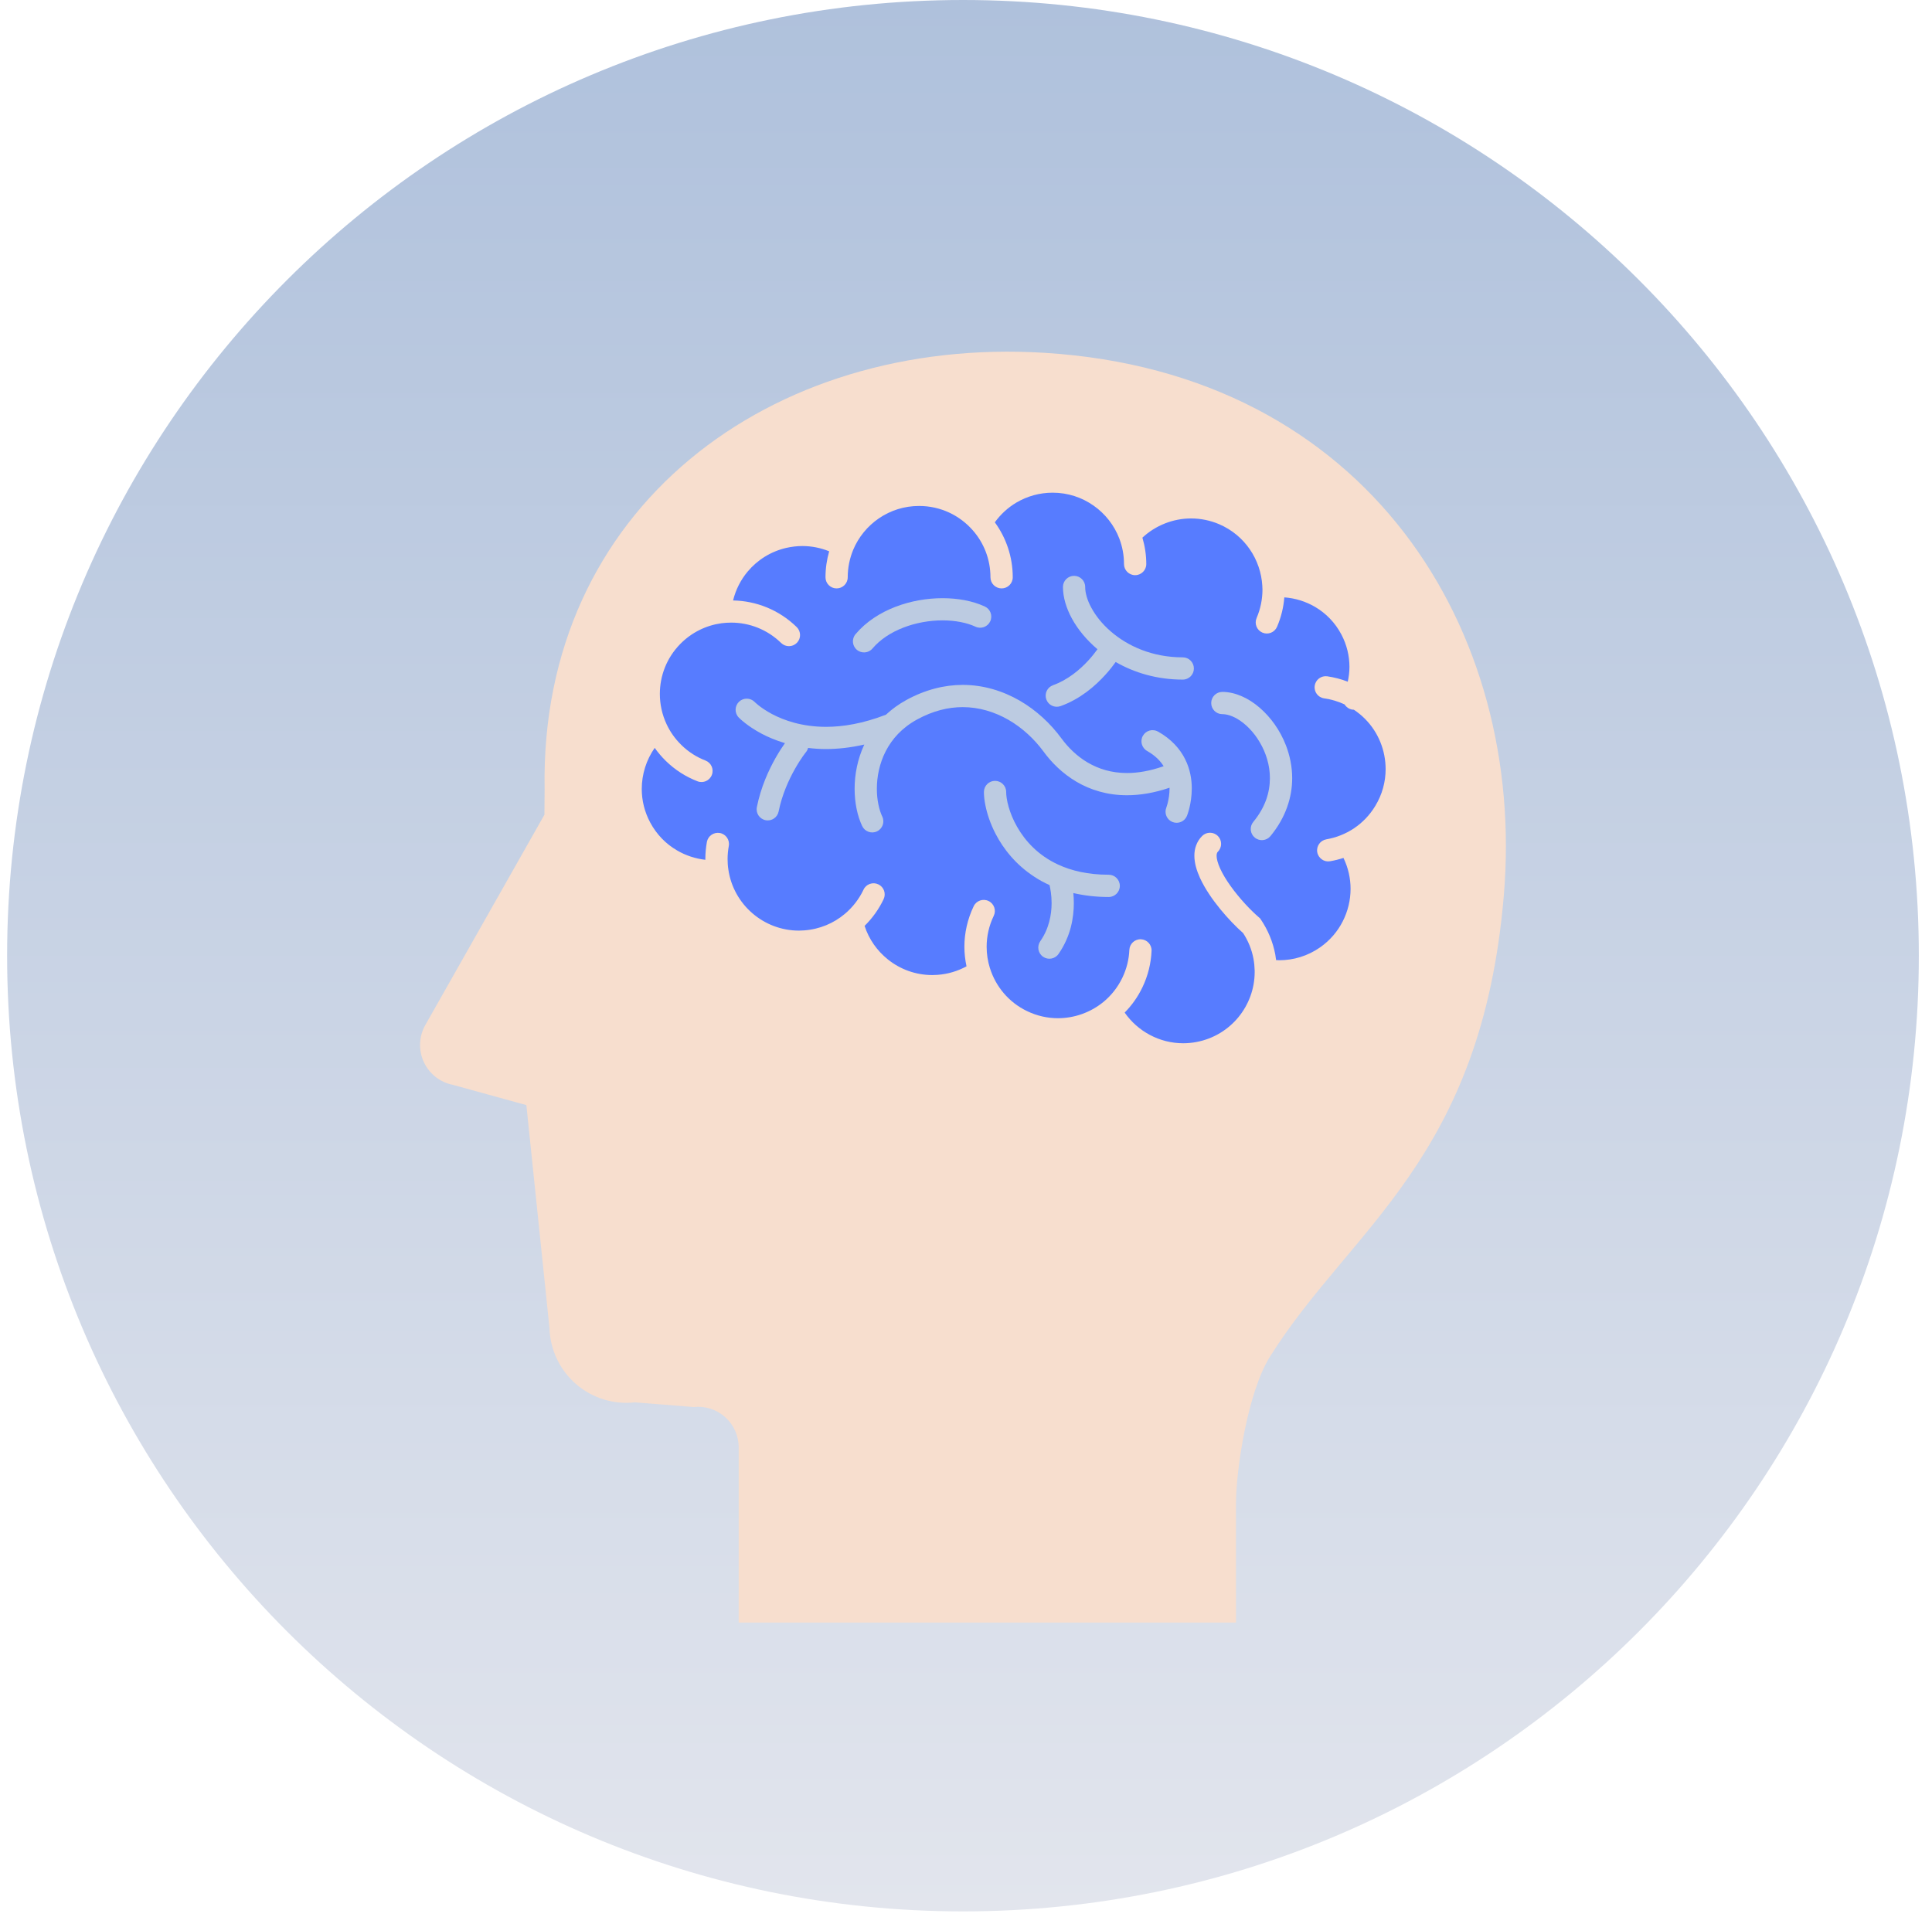
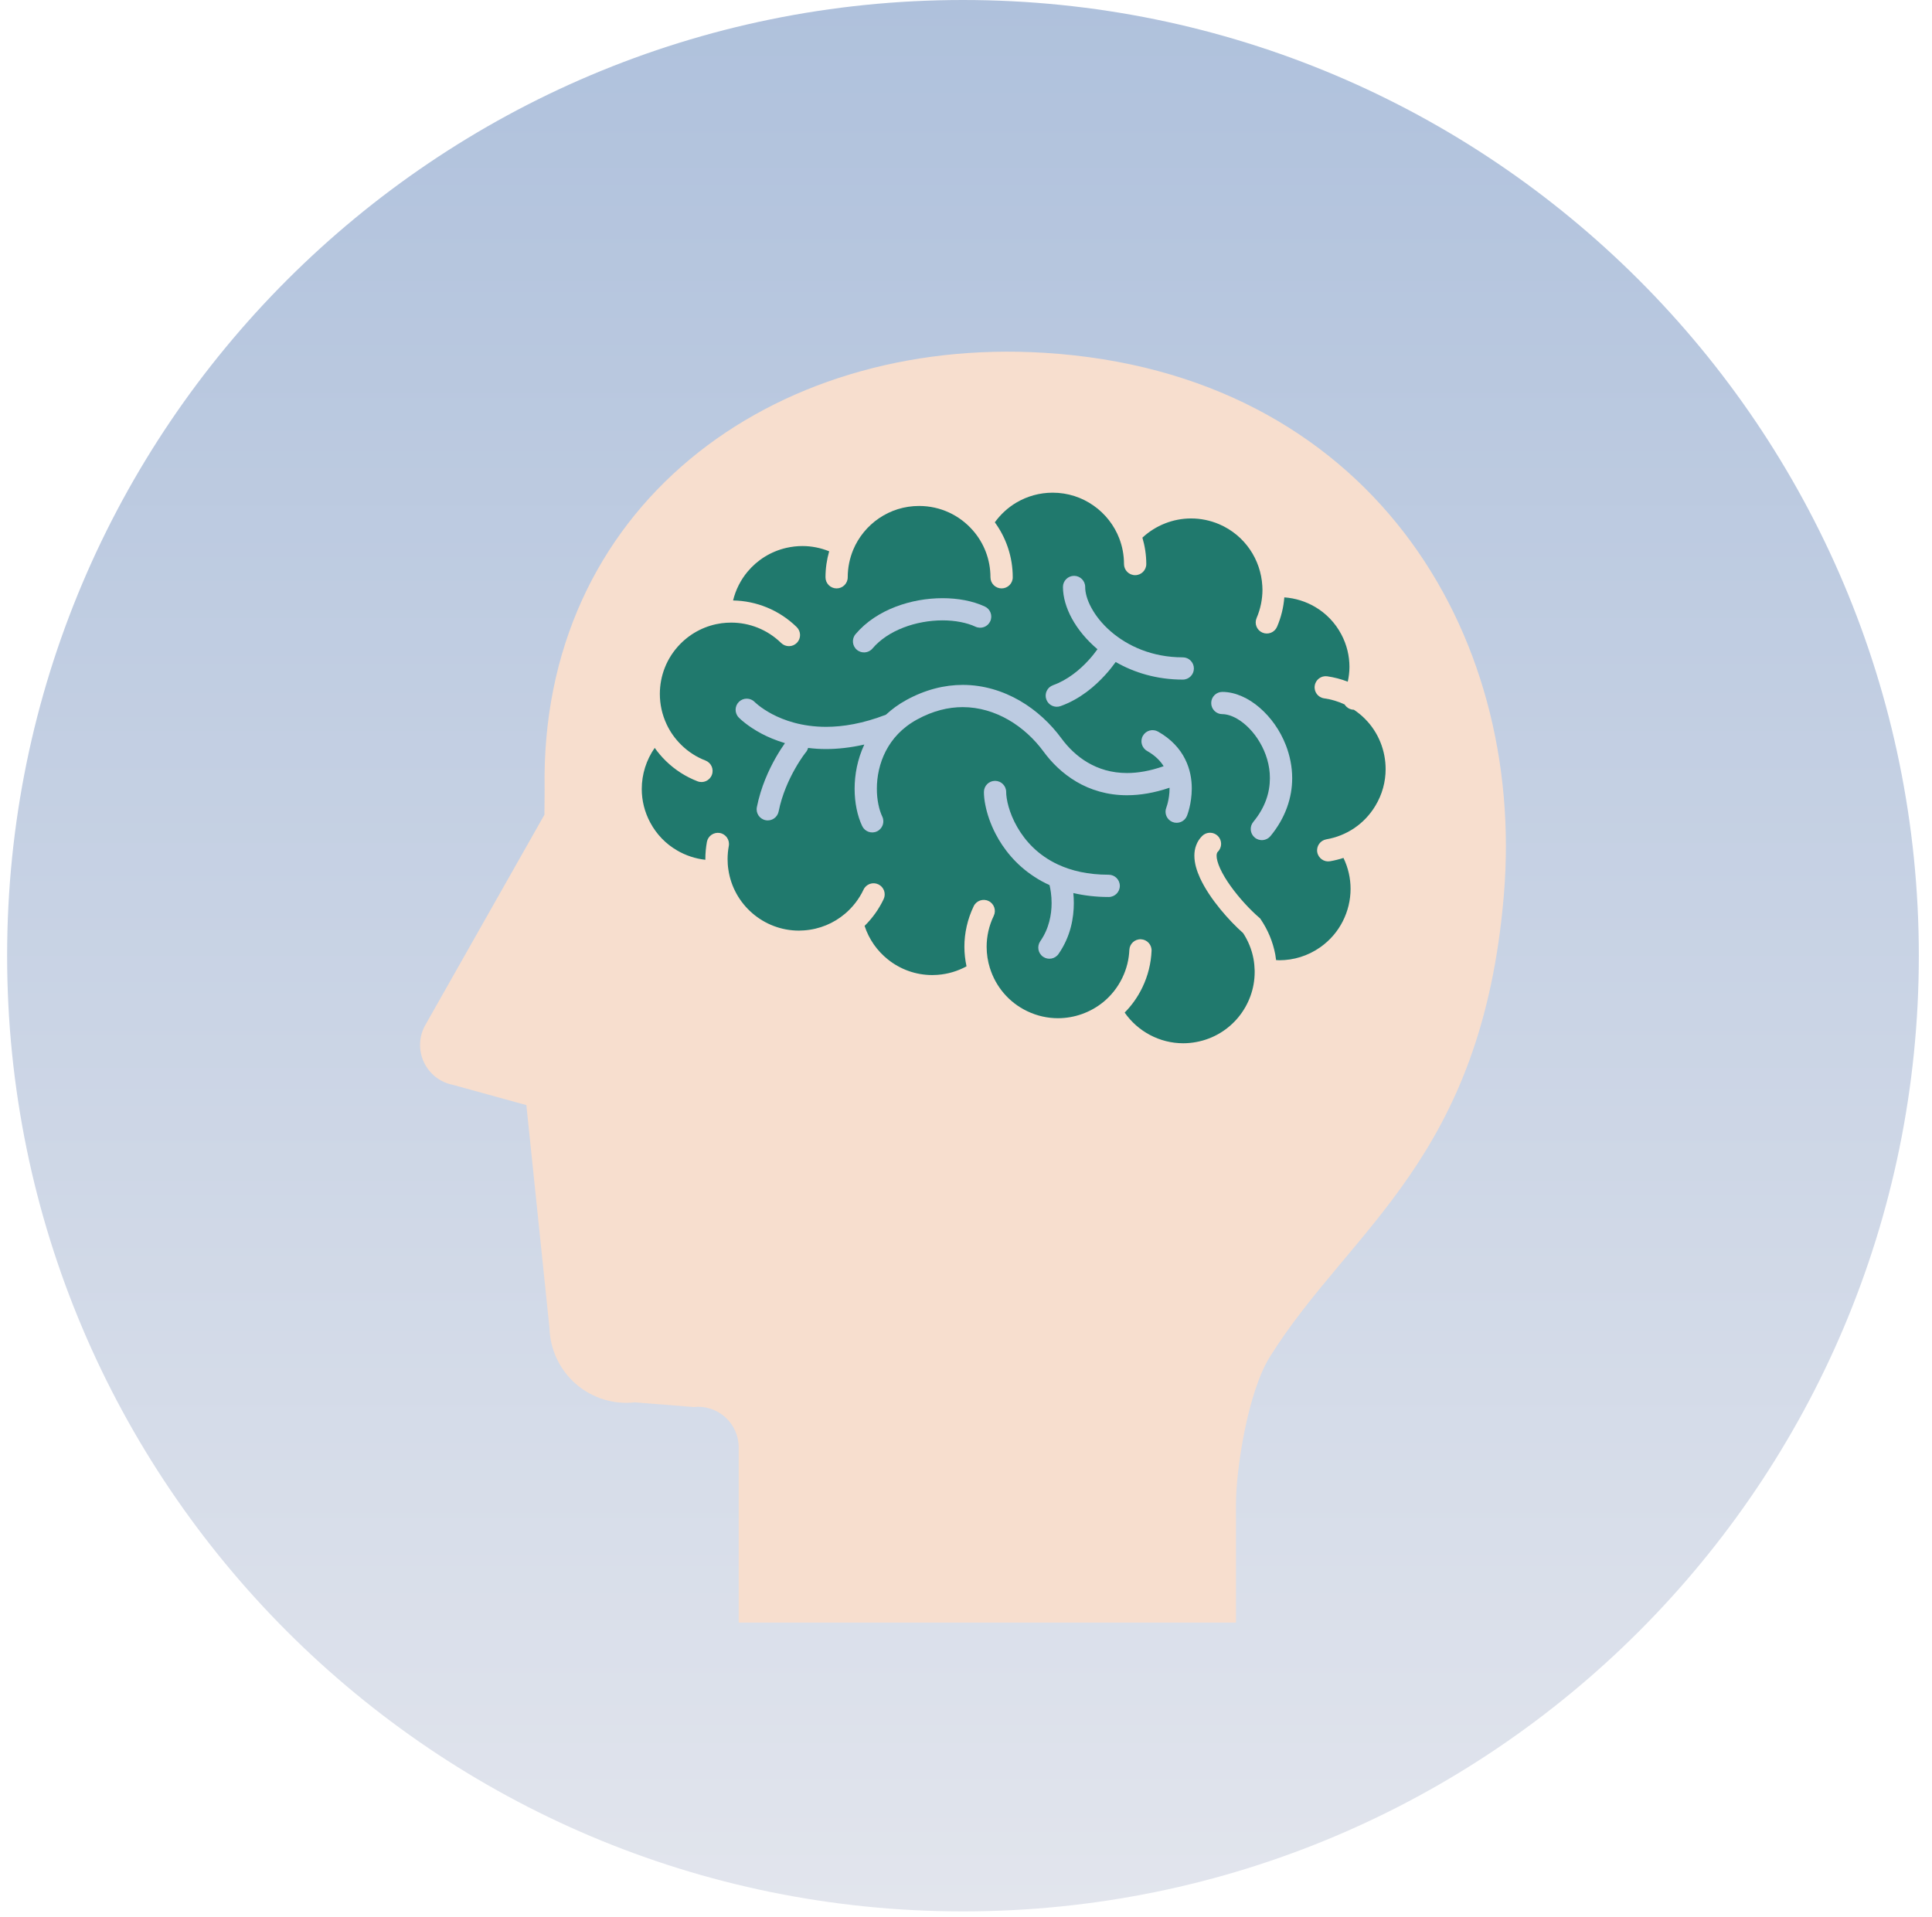
<svg xmlns="http://www.w3.org/2000/svg" width="127" height="126" viewBox="0 0 127 126" fill="none">
  <circle cx="63.301" cy="62.833" r="62.833" fill="url(#paint0_linear_4741_2343)" />
-   <circle cx="66.319" cy="54.791" r="26.641" fill="#577CFF" />
+   <circle cx="66.319" cy="54.791" r="26.641" fill="#20796d" />
  <path d="M72.88 57.51C71.515 57.51 70.427 57.247 69.554 56.842C68.246 56.236 67.399 55.303 66.866 54.372C66.6 53.909 66.416 53.448 66.301 53.043C66.185 52.639 66.14 52.283 66.141 52.071C66.141 51.665 65.814 51.338 65.409 51.338C65.005 51.338 64.678 51.665 64.678 52.071C64.678 52.334 64.71 52.624 64.775 52.943C64.887 53.503 65.097 54.148 65.442 54.815C65.956 55.809 66.775 56.855 67.999 57.647C68.306 57.85 68.635 58.031 68.992 58.192C69.049 58.435 69.128 58.861 69.127 59.378C69.127 59.752 69.085 60.168 68.972 60.597C68.859 61.025 68.676 61.46 68.38 61.885C68.153 62.219 68.234 62.673 68.567 62.903C68.898 63.132 69.353 63.051 69.583 62.718C69.983 62.142 70.237 61.542 70.387 60.971C70.536 60.399 70.588 59.854 70.588 59.378C70.588 59.14 70.575 58.916 70.556 58.715C71.26 58.877 72.03 58.974 72.88 58.974C73.284 58.974 73.612 58.646 73.612 58.242C73.612 57.838 73.284 57.51 72.88 57.51Z" fill="#BCCBE1" />
  <path d="M76.123 48.098C75.771 47.902 75.327 48.023 75.127 48.376C74.928 48.726 75.053 49.172 75.405 49.372C75.944 49.681 76.272 50.022 76.492 50.375C75.59 50.691 74.793 50.823 74.085 50.823C73.053 50.822 72.209 50.549 71.494 50.13C70.784 49.713 70.211 49.14 69.775 48.548C69.057 47.568 68.124 46.697 67.023 46.06C65.922 45.427 64.651 45.029 63.284 45.029C62.088 45.029 60.828 45.338 59.577 46.024C59.067 46.303 58.622 46.631 58.237 46.989C56.716 47.575 55.407 47.787 54.297 47.787C52.717 47.784 51.538 47.362 50.749 46.946C50.356 46.737 50.062 46.53 49.871 46.38C49.776 46.303 49.705 46.244 49.662 46.204L49.619 46.162L49.611 46.154C49.33 45.867 48.87 45.859 48.578 46.138C48.288 46.419 48.28 46.88 48.56 47.172C48.602 47.214 49.103 47.726 50.066 48.238C50.487 48.461 51.003 48.679 51.599 48.858C51.441 49.081 51.224 49.408 50.988 49.822C50.536 50.62 50.016 51.743 49.753 53.062C49.671 53.461 49.929 53.845 50.325 53.924C50.721 54.005 51.105 53.745 51.184 53.349C51.406 52.237 51.862 51.246 52.261 50.544C52.461 50.189 52.644 49.912 52.777 49.721C52.844 49.628 52.897 49.555 52.933 49.509C52.951 49.486 52.964 49.47 52.972 49.459L52.983 49.449L52.984 49.446C53.05 49.364 53.094 49.271 53.12 49.172C53.491 49.22 53.882 49.247 54.297 49.247C55.065 49.247 55.908 49.156 56.815 48.951C56.363 49.919 56.179 50.931 56.178 51.857C56.18 52.788 56.358 53.637 56.676 54.311C56.849 54.675 57.285 54.832 57.649 54.659C58.013 54.485 58.17 54.05 57.996 53.685C57.794 53.264 57.638 52.595 57.641 51.857C57.639 51.059 57.814 50.184 58.226 49.383C58.641 48.583 59.282 47.854 60.28 47.306C61.331 46.729 62.338 46.492 63.284 46.49C64.365 46.492 65.382 46.804 66.292 47.327C67.2 47.85 67.992 48.588 68.596 49.411C69.127 50.137 69.839 50.851 70.753 51.391C71.666 51.931 72.788 52.286 74.085 52.284C74.943 52.284 75.874 52.131 76.879 51.79L76.88 51.841C76.88 52.199 76.824 52.525 76.768 52.756C76.742 52.869 76.713 52.962 76.693 53.019C76.684 53.049 76.677 53.071 76.672 53.084L76.668 53.095V53.096C76.52 53.47 76.7 53.893 77.075 54.044C77.45 54.193 77.876 54.01 78.026 53.637C78.046 53.585 78.338 52.853 78.342 51.841C78.342 51.261 78.241 50.579 77.901 49.907C77.566 49.231 76.987 48.585 76.123 48.098Z" fill="#BCCBE1" />
  <path d="M57.354 42.635C57.858 42.041 58.573 41.574 59.388 41.261C60.203 40.944 61.11 40.787 61.961 40.787C62.788 40.787 63.56 40.939 64.124 41.203C64.493 41.373 64.927 41.212 65.094 40.846C65.263 40.48 65.104 40.044 64.739 39.877C63.922 39.499 62.961 39.33 61.961 39.328C60.933 39.328 59.862 39.512 58.861 39.896C57.865 40.28 56.939 40.867 56.241 41.692C55.978 41.999 56.017 42.46 56.324 42.72C56.633 42.983 57.096 42.943 57.354 42.635Z" fill="#BCCBE1" />
  <path d="M68.652 23.196C50.632 22.087 35.457 33.423 35.801 51.893L35.788 53.565L27.959 67.39C27.537 68.135 27.499 69.039 27.857 69.817C28.214 70.596 28.922 71.156 29.763 71.322L34.601 72.656L36.12 87.316C36.161 88.729 36.789 90.061 37.855 90.988C38.921 91.917 40.328 92.356 41.732 92.199L45.595 92.507C46.349 92.423 47.104 92.664 47.669 93.171C48.234 93.676 48.558 94.399 48.558 95.158V106.678H81.247C81.247 106.678 81.247 101.092 81.247 98.864C81.247 96.634 82.017 91.539 83.475 89.205C88.775 80.732 97.401 76.224 98.856 58.848C100.313 41.47 89.941 24.507 68.652 23.196ZM90.4 52.994C89.667 54.205 88.482 54.959 87.188 55.182C86.791 55.252 86.522 55.628 86.589 56.027C86.66 56.424 87.038 56.694 87.435 56.623C87.732 56.572 88.024 56.498 88.313 56.405C88.624 57.051 88.78 57.745 88.78 58.436C88.78 59.174 88.604 59.907 88.267 60.57C87.932 61.232 87.435 61.822 86.783 62.281C85.962 62.856 85.029 63.13 84.103 63.132C84.029 63.132 83.957 63.124 83.884 63.122C83.868 63 83.853 62.879 83.832 62.76V62.758C83.672 61.911 83.341 61.136 82.888 60.462L82.833 60.38L82.758 60.315C82.205 59.84 81.471 59.062 80.904 58.268C80.618 57.872 80.376 57.471 80.212 57.114C80.046 56.755 79.97 56.444 79.973 56.26C79.973 56.178 79.985 56.121 80.001 56.084C80.014 56.048 80.028 56.026 80.056 55.997C80.341 55.713 80.341 55.249 80.056 54.962C79.77 54.678 79.308 54.678 79.024 54.962C78.844 55.139 78.709 55.353 78.628 55.581C78.543 55.803 78.512 56.035 78.512 56.26C78.515 56.766 78.668 57.246 78.882 57.722C79.209 58.432 79.695 59.137 80.222 59.781C80.718 60.385 81.243 60.929 81.715 61.345C82.041 61.843 82.279 62.407 82.396 63.028C82.444 63.29 82.469 63.55 82.475 63.799V63.804C82.475 63.836 82.476 63.869 82.476 63.903C82.476 65.007 82.083 66.053 81.407 66.876C80.731 67.697 79.779 68.294 78.65 68.507C78.356 68.563 78.064 68.59 77.776 68.59C76.226 68.591 74.792 67.811 73.93 66.573C74.395 66.102 74.791 65.551 75.091 64.924V64.925C75.466 64.15 75.663 63.329 75.698 62.515C75.716 62.113 75.404 61.772 75.002 61.754C74.596 61.736 74.256 62.05 74.238 62.452C74.212 63.072 74.062 63.694 73.776 64.287L73.775 64.29C73.467 64.925 73.04 65.457 72.53 65.877L72.528 65.878C71.687 66.564 70.628 66.943 69.545 66.943C68.863 66.943 68.17 66.794 67.512 66.475C66.295 65.89 65.449 64.847 65.075 63.654H65.073C64.931 63.201 64.857 62.725 64.857 62.247C64.857 61.564 65.006 60.871 65.324 60.212C65.5 59.848 65.346 59.411 64.982 59.237C64.62 59.062 64.183 59.213 64.007 59.577C63.594 60.436 63.394 61.35 63.394 62.247C63.394 62.682 63.445 63.112 63.534 63.532C62.963 63.843 62.32 64.043 61.625 64.093H61.623C61.509 64.101 61.398 64.106 61.285 64.106C60.187 64.106 59.171 63.725 58.365 63.079C57.661 62.515 57.121 61.757 56.834 60.873C57.347 60.368 57.773 59.773 58.086 59.114C58.258 58.748 58.102 58.314 57.737 58.142C57.373 57.969 56.934 58.124 56.764 58.491C56.475 59.103 56.054 59.647 55.54 60.08C54.807 60.699 53.883 61.096 52.855 61.17H52.854C52.739 61.178 52.628 61.184 52.517 61.184C50.197 61.184 48.216 59.469 47.88 57.177L47.879 57.17V57.166C47.86 57.056 47.848 56.942 47.84 56.824C47.832 56.712 47.828 56.597 47.828 56.484C47.828 56.19 47.856 55.899 47.908 55.618C47.98 55.221 47.718 54.84 47.321 54.766C46.926 54.695 46.543 54.954 46.468 55.351C46.402 55.719 46.366 56.097 46.366 56.484L46.367 56.528C45.71 56.454 45.072 56.244 44.502 55.909C43.779 55.488 43.166 54.87 42.742 54.078C42.364 53.371 42.186 52.618 42.186 51.871C42.186 50.907 42.485 49.961 43.037 49.17C43.25 49.471 43.491 49.754 43.76 50.02C44.378 50.626 45.092 51.074 45.848 51.366C46.225 51.514 46.647 51.326 46.793 50.948C46.941 50.572 46.751 50.149 46.377 50.003C45.798 49.78 45.256 49.439 44.786 48.977V48.976C44.37 48.57 44.048 48.108 43.818 47.613C43.523 46.985 43.375 46.302 43.375 45.624C43.376 44.434 43.819 43.256 44.713 42.343C45.474 41.567 46.433 41.113 47.428 40.975H47.429H47.431C47.644 40.948 47.856 40.934 48.068 40.934C49.255 40.935 50.434 41.382 51.35 42.275C51.639 42.555 52.1 42.553 52.384 42.263C52.666 41.975 52.66 41.514 52.373 41.23C51.208 40.089 49.699 39.505 48.189 39.478C48.359 38.779 48.687 38.128 49.146 37.58C49.783 36.821 50.655 36.259 51.696 36.019C52.051 35.94 52.4 35.9 52.747 35.9C53.359 35.9 53.956 36.023 54.506 36.246C54.35 36.791 54.264 37.363 54.264 37.956C54.264 38.359 54.591 38.685 54.995 38.685C55.398 38.685 55.725 38.359 55.725 37.956C55.725 37.317 55.855 36.707 56.083 36.152C56.436 35.304 57.034 34.582 57.784 34.072C58.537 33.561 59.438 33.265 60.416 33.265C61.826 33.265 63.084 33.881 63.946 34.865C64.672 35.69 65.108 36.77 65.108 37.956C65.108 38.359 65.437 38.685 65.84 38.685C66.244 38.685 66.573 38.359 66.573 37.956C66.573 36.606 66.135 35.353 65.395 34.34C65.774 33.816 66.256 33.371 66.814 33.041C67.512 32.63 68.325 32.392 69.196 32.392C70.2 32.392 71.122 32.705 71.883 33.239C72.647 33.773 73.243 34.531 73.58 35.41H73.579C73.778 35.932 73.886 36.493 73.886 37.085C73.886 37.488 74.215 37.815 74.618 37.815C75.021 37.815 75.351 37.488 75.351 37.085C75.351 36.481 75.258 35.9 75.096 35.348C75.963 34.543 77.111 34.086 78.296 34.086C78.915 34.086 79.543 34.209 80.15 34.468C80.996 34.834 81.675 35.413 82.159 36.119C82.644 36.826 82.928 37.656 82.978 38.515C82.984 38.603 82.988 38.691 82.988 38.779C82.985 39.4 82.863 40.025 82.603 40.633C82.443 41.004 82.615 41.433 82.985 41.592C83.357 41.751 83.785 41.581 83.946 41.21C84.217 40.579 84.373 39.928 84.425 39.275C85.142 39.326 85.84 39.543 86.458 39.908C87.162 40.324 87.765 40.934 88.176 41.715C88.536 42.398 88.705 43.124 88.706 43.844C88.706 44.173 88.666 44.499 88.595 44.819C88.157 44.647 87.701 44.531 87.246 44.464C86.849 44.409 86.477 44.688 86.423 45.088C86.365 45.489 86.644 45.858 87.042 45.913C87.502 45.978 87.955 46.11 88.387 46.314C88.462 46.439 88.578 46.542 88.722 46.605C88.811 46.644 88.906 46.663 88.999 46.663C89.269 46.843 89.514 47.046 89.734 47.267L89.735 47.269C90.613 48.153 91.084 49.347 91.084 50.567C91.084 51.395 90.865 52.233 90.4 52.994Z" fill="#F7DECE" />
  <path d="M82.806 46.531C82.444 46.218 82.054 45.961 81.642 45.782C81.229 45.599 80.794 45.49 80.349 45.49C79.945 45.49 79.619 45.818 79.619 46.222C79.619 46.626 79.945 46.952 80.349 46.952C80.618 46.952 80.956 47.045 81.316 47.252C81.852 47.559 82.409 48.112 82.811 48.802C83.22 49.493 83.48 50.313 83.477 51.163C83.475 52.096 83.181 53.071 82.383 54.039C82.128 54.349 82.171 54.811 82.482 55.067C82.794 55.326 83.256 55.28 83.512 54.972C84.515 53.759 84.943 52.417 84.942 51.163C84.942 50.401 84.786 49.67 84.531 49.005C84.144 48.007 83.53 47.156 82.806 46.531Z" fill="#C0CDE2" />
  <path d="M77.75 43.218C75.741 43.218 74.128 42.477 73.011 41.509C72.453 41.026 72.026 40.486 71.746 39.968C71.461 39.451 71.332 38.959 71.335 38.59C71.335 38.187 71.007 37.859 70.605 37.859C70.2 37.859 69.873 38.187 69.873 38.59C69.876 39.276 70.09 39.982 70.461 40.666C70.852 41.38 71.421 42.074 72.142 42.684C71.997 42.885 71.797 43.148 71.539 43.426C70.983 44.034 70.18 44.707 69.22 45.049C68.843 45.183 68.643 45.601 68.779 45.982C68.914 46.363 69.331 46.559 69.713 46.425C71.014 45.958 71.986 45.105 72.648 44.379C72.942 44.057 73.17 43.76 73.34 43.524C74.549 44.221 76.043 44.681 77.75 44.681C78.154 44.681 78.48 44.354 78.48 43.951C78.48 43.547 78.154 43.218 77.75 43.218Z" fill="#BCCBE1" />
  <defs>
    <linearGradient id="paint0_linear_4741_2343" x1="63.301" y1="0" x2="63.301" y2="125.665" gradientUnits="userSpaceOnUse">
      <stop stop-color="#AFC1DC" />
      <stop offset="1" stop-color="#E2E5ED" />
    </linearGradient>
  </defs>
</svg>
